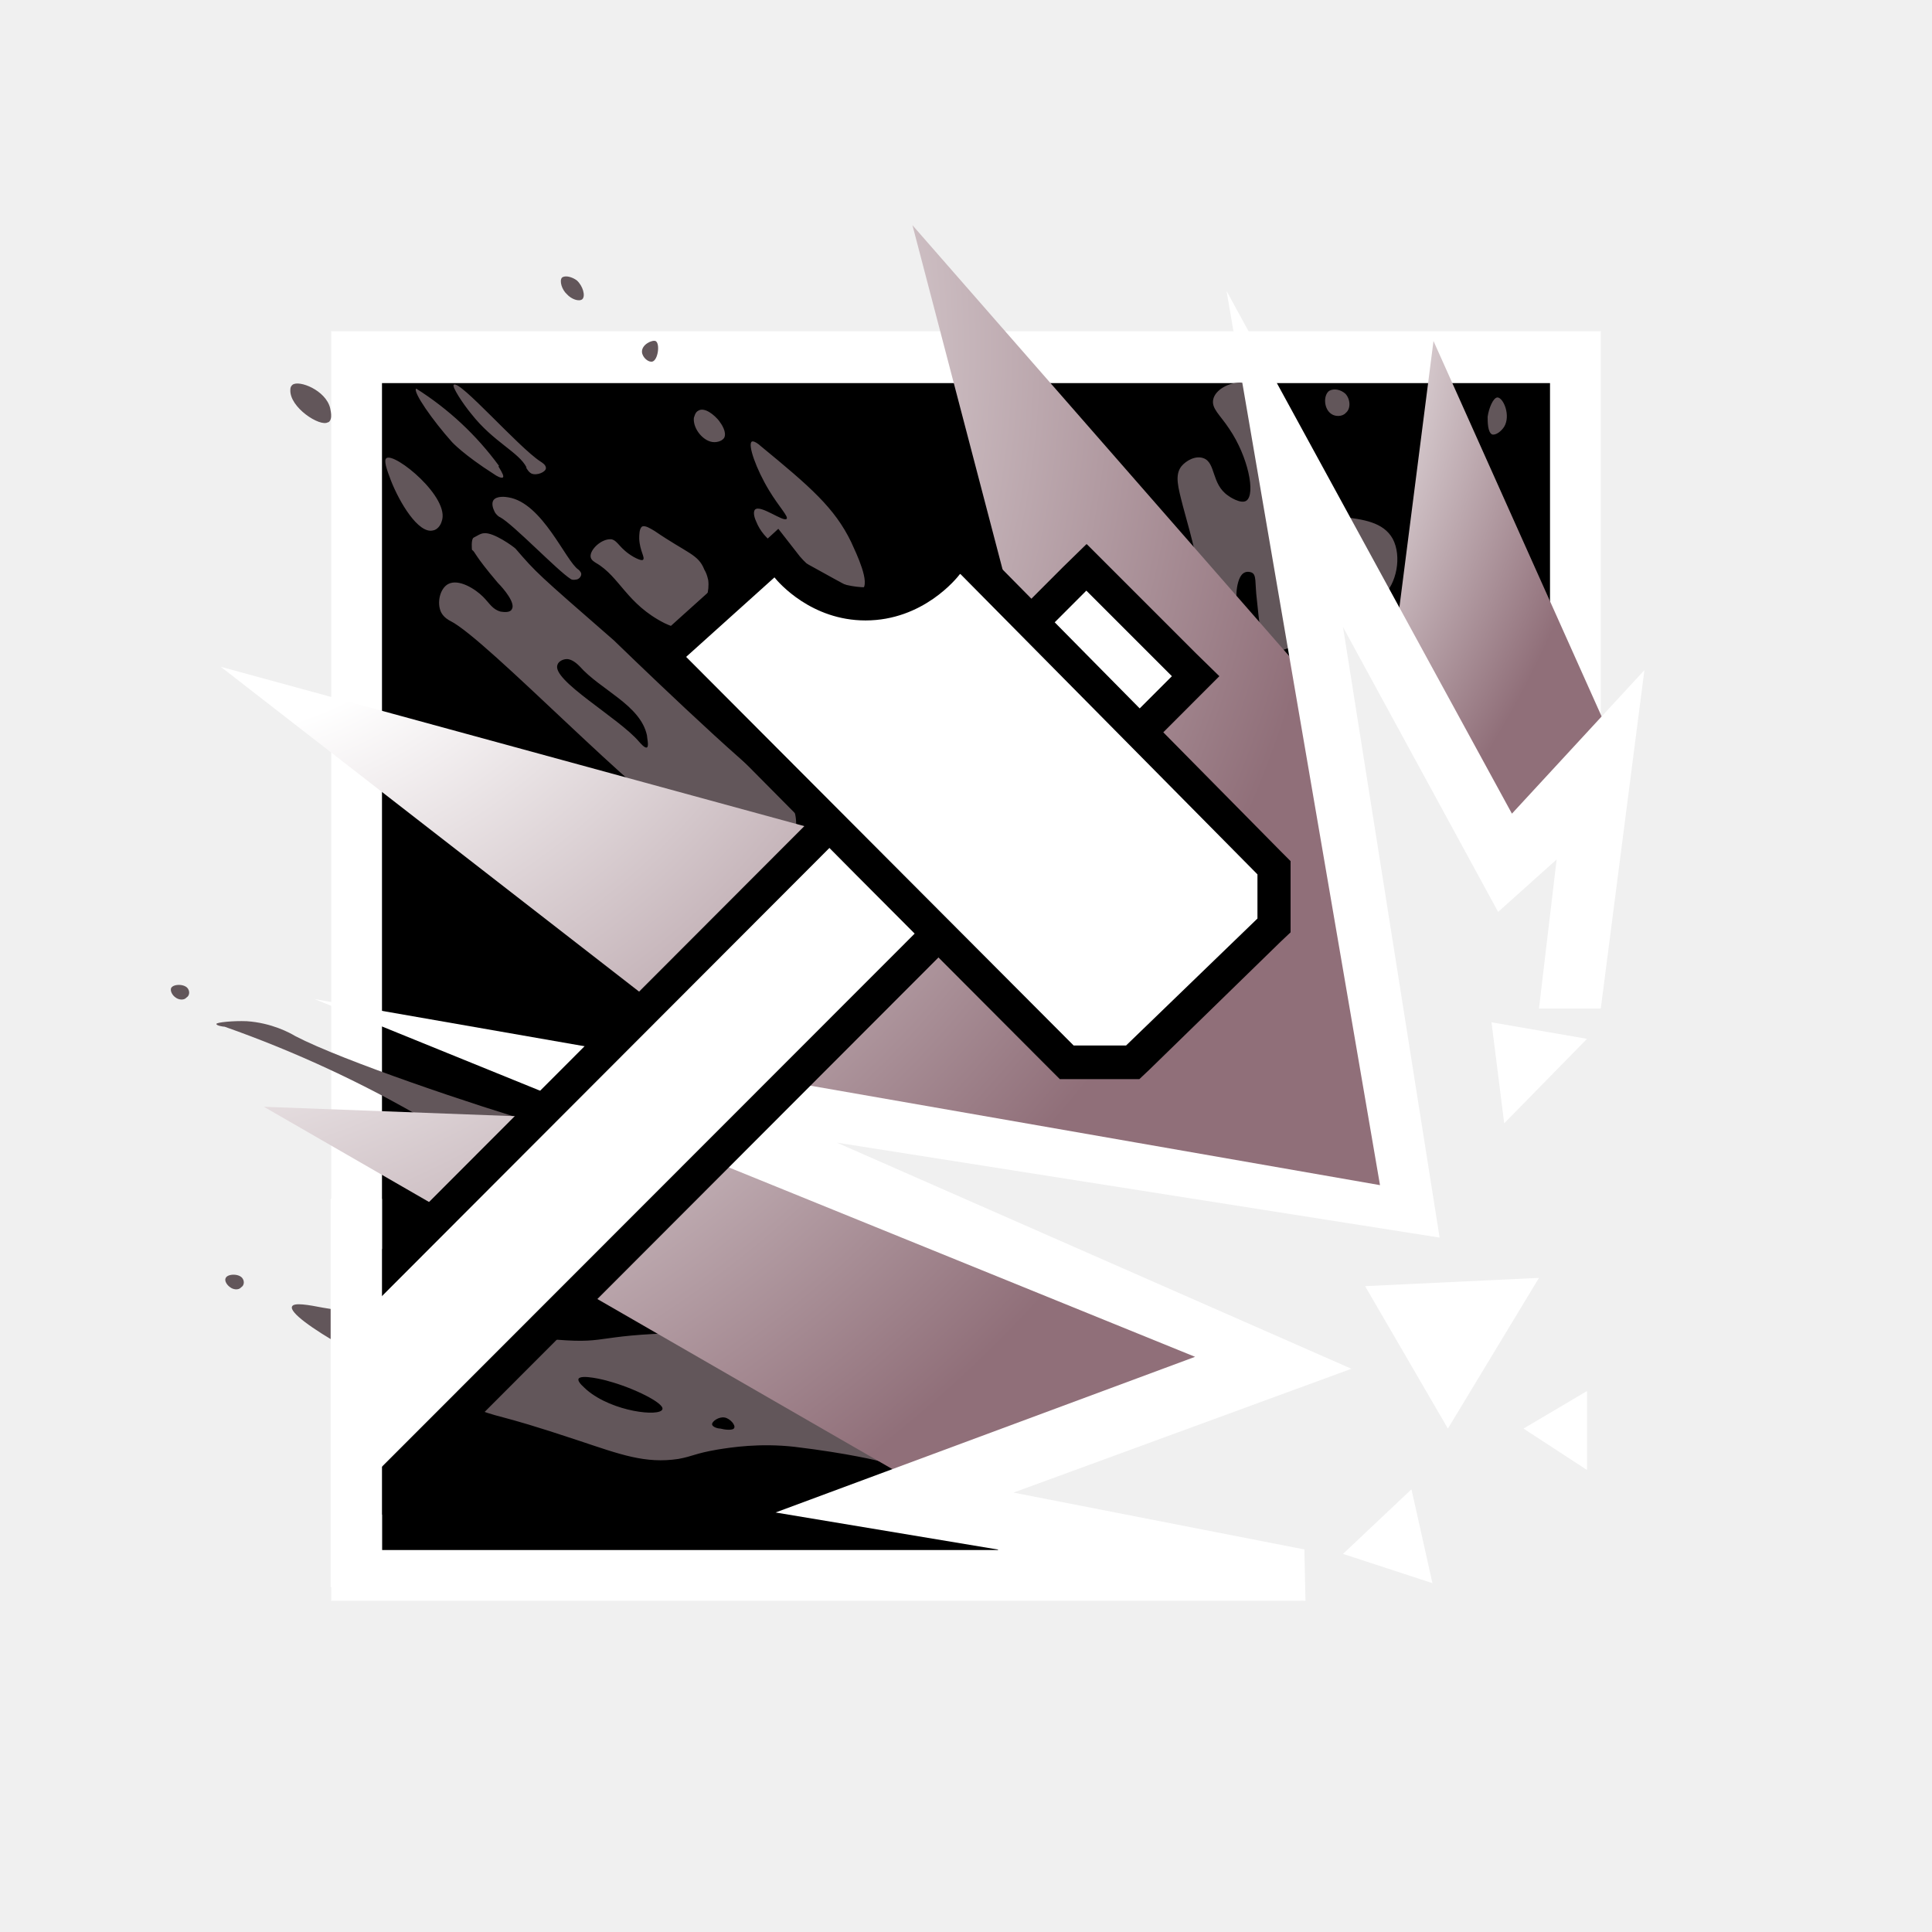
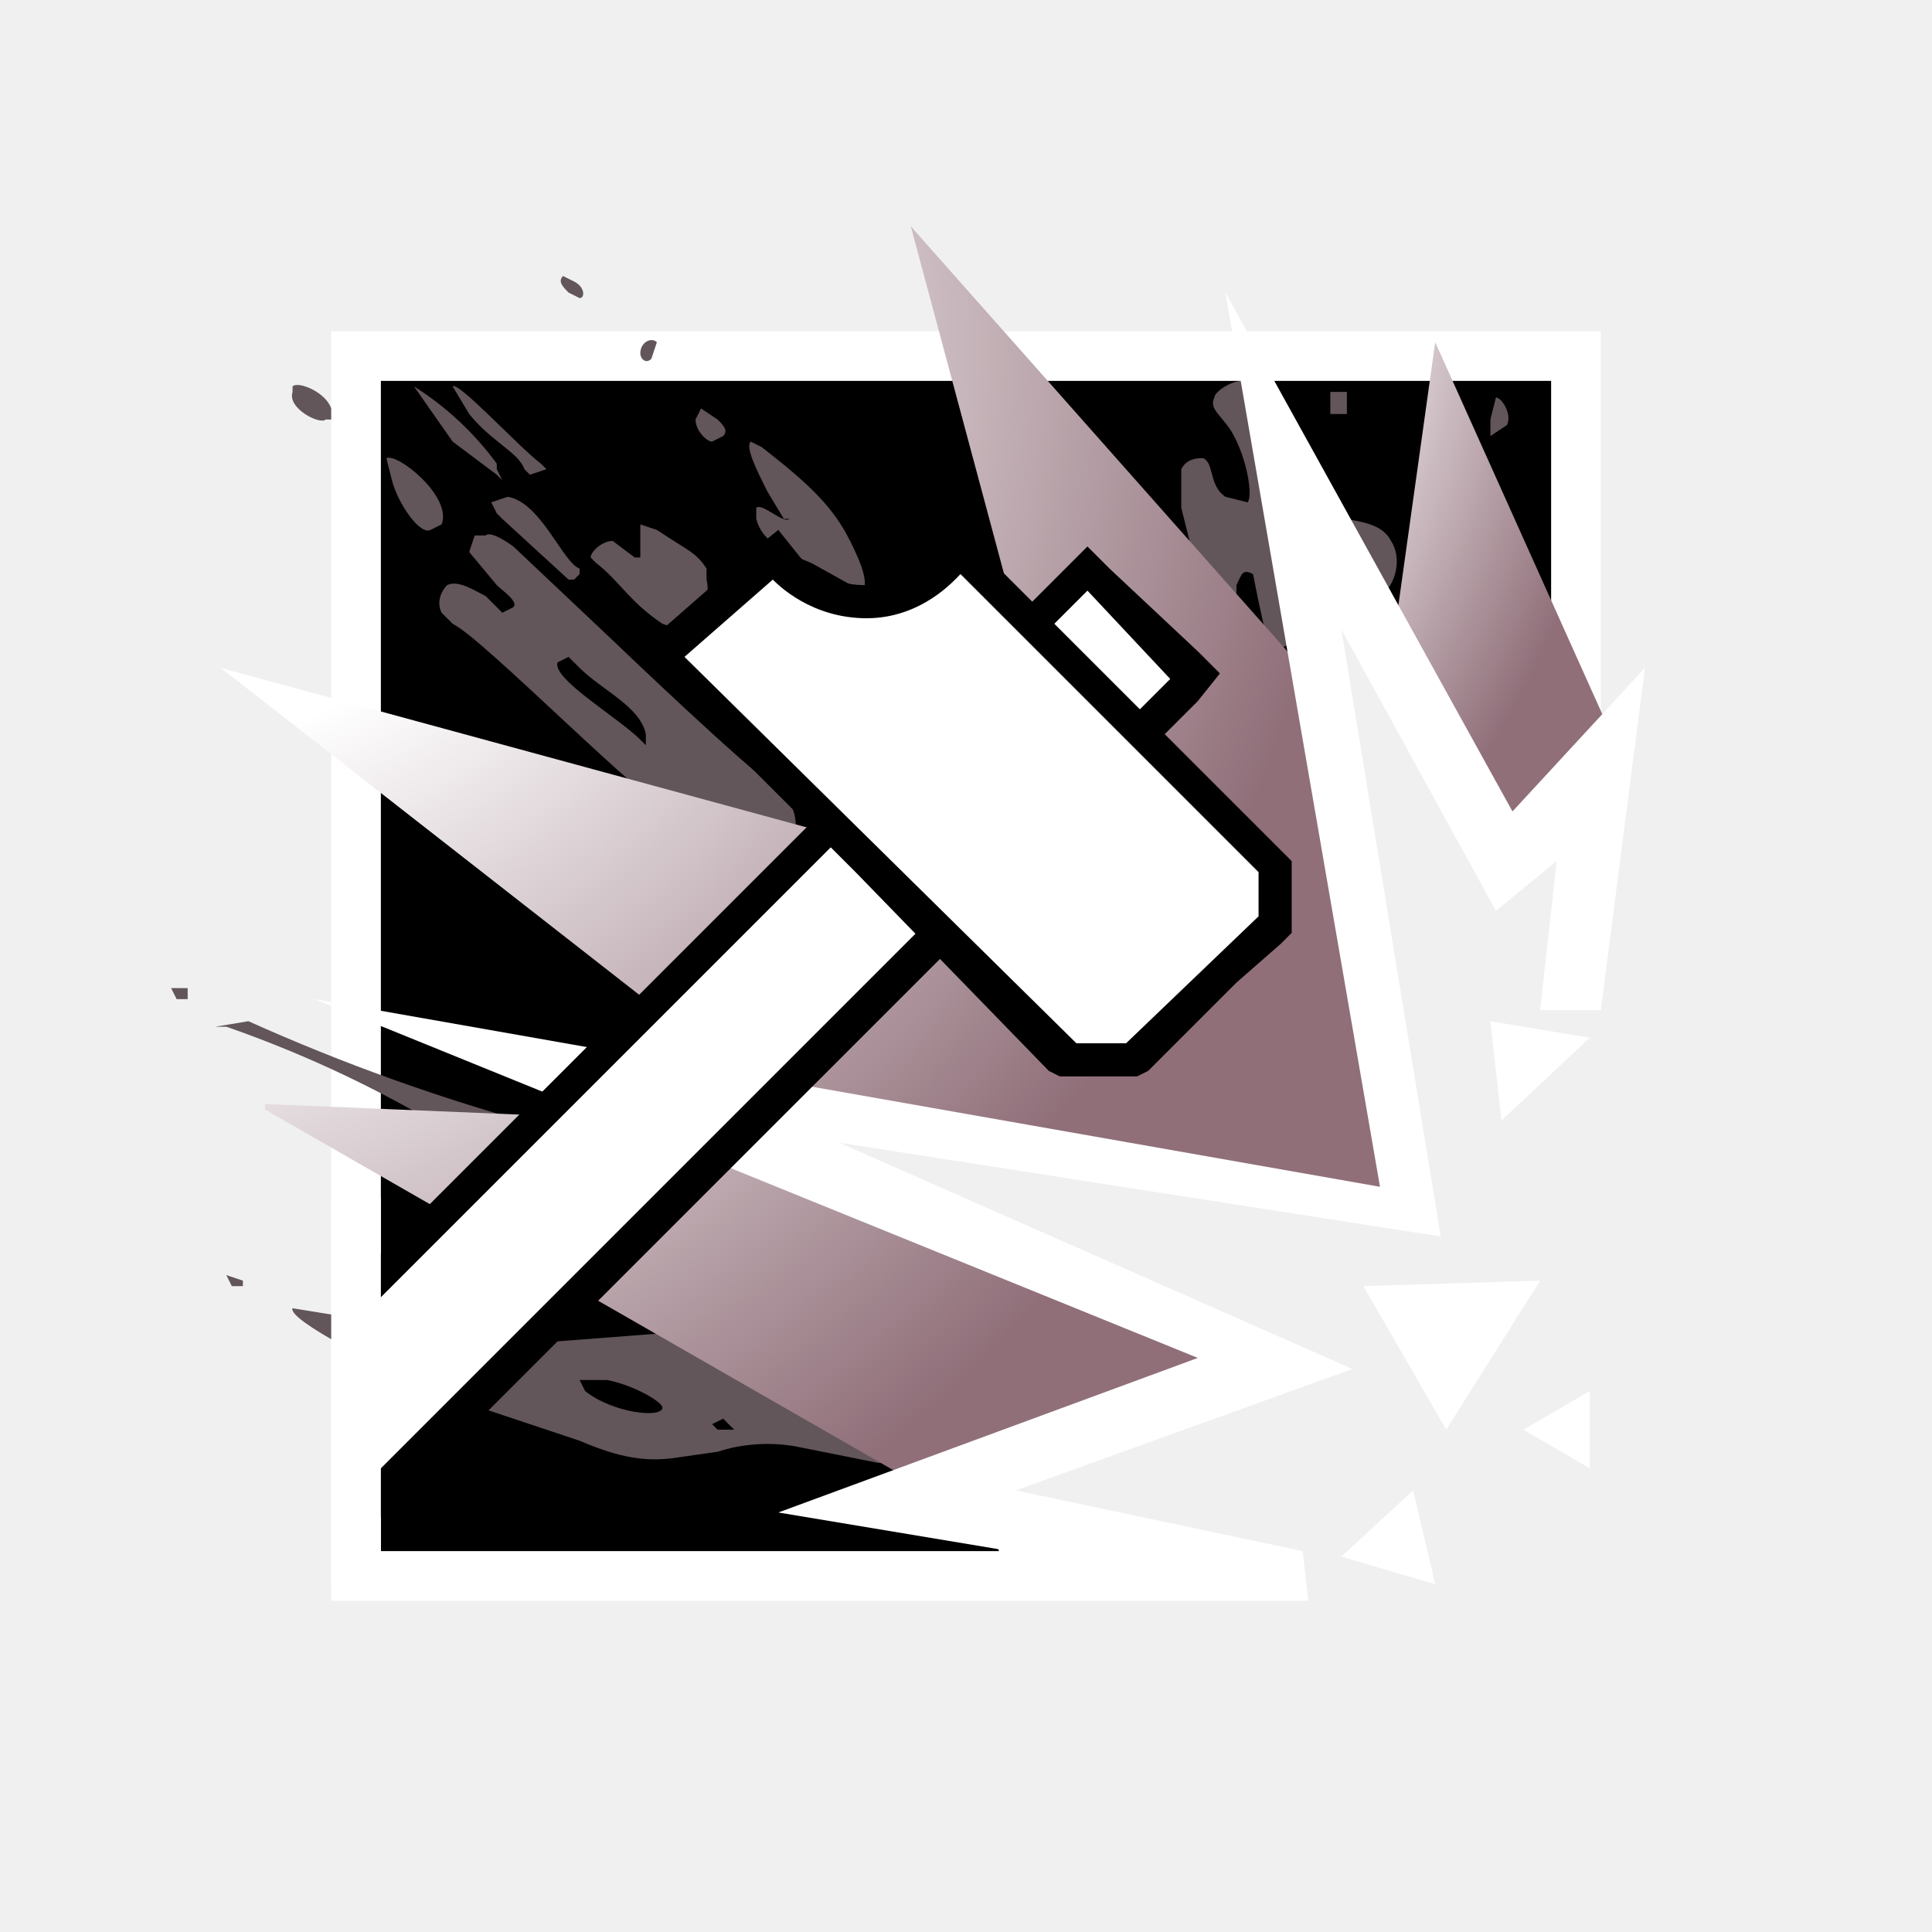
<svg xmlns="http://www.w3.org/2000/svg" viewBox="0 0 350 350">
  <switch>
    <g>
-       <path d="M181 290H60V60H290v70l-49.9-56.3L115 201l22.8 65.5 98.7 23.5H181z" fill="#fff" />
-       <path d="M180.8 280.8H69.2V69.4h211.6v70.1L241.5 102l-16.7 73-81.1 27.7 37.1 78z" />
-       <path d="M270.2 185.2l2.3 18.3 15-15.3zM247.3 233l15 25.8 16.5-27.3zm28.7 25.8l11.5 7.5V252zm-32.7 22.7l12.4-11.7 3.8 17z" fill="#fff" />
-       <path d="M44 231.7c-.5-1-2.7-1-3.1-.2-.3.5.2 1.3.8 1.7.5.4 1.5.6 2 0 .5-.3.6-1 .3-1.5zm-9.9-52.5c-.5-1-2.7-1-3.1-.2-.2.5.2 1.3.8 1.7.5.4 1.5.6 2 0 .5-.3.6-1 .3-1.5zm128.6 68.6c-.5-2-3.5-6.8-35.3-6.4-20.1.2-16.5 2.1-26.5 1.3-6.8-.5-22.5-2.5-42.4-5.8-2.6-.5-5.3-1-5.6-.2-.9 2.1 15.8 11.6 31.5 17.8 7.2 2.9 4 1 20.5 6.5 7.5 2.5 12 4.2 18 3.3 2.7-.5 3-1 7.1-1.7 2.5-.4 7.6-1.2 13.9-.5 10 1.2 15.4 2.6 15.4 2.6.8.2 3 .8 3.4 0 .5-.6-.7-2-1.3-3-2.9-4.6 2.4-10.1 1.3-14zm-56.4 4c-.4-.4-1.7-1.4-1.5-2 .4-.9 4.8.2 5.4.4 4.5 1.2 10.2 4 9.8 5.1-.4 1.4-9 .5-13.7-3.5zm26.7 6.9c-.2.5-1.8.3-2.5.1-.5 0-1.5-.3-1.5-.8s1.2-1.4 2.3-1.2c1 .2 2 1.4 1.7 1.9zM106.9 222c-3 2.2-8.9-7-29.2-18.8a212.5 212.5 0 00-37-17.2c-.3 0-1.5-.2-1.5-.5s3.1-.6 5.5-.5c4.5.3 7.8 2.1 8.8 2.7 8.4 4.4 33 12.7 44.4 16 .5.1 2 .3 3.5 1.2 6.2 3.7 8.4 15 5.5 17.1zm35.5-77.8c-.6-.7-1.3-1-1.4-1.2-5.1-3-29.8-27-29.8-27-14-12.2-14-12.2-17.8-16.6-.4-.4-4-3-5.7-2.8-.6 0-1.3.5-1.9.8-.5.3-.3 2.2-.3 2.2.7.5.2.7 4.7 6 1 1 3.3 3.7 2.5 4.8-.3.6-1.4.5-2 .4-1.5-.4-2-1.5-3.2-2.7-1.4-1.4-4.4-3.3-6.3-2.3-1.5.8-2.1 3.4-1.3 5.1.5 1 1.5 1.5 1.7 1.6 6.6 3.3 35.2 33.5 42.5 36.6.5.2 2 .4 3.1 1.7 1.7 1.9.5 4 1.5 5.3 2.3 2.9 13.8.8 15.3-5a8 8 0 00-1.6-7zm-25.2-8.8c-.4.2-1.2-.8-1.4-1-3.6-4.3-16-11.2-14.8-14 .2-.6 1-1 1.7-1 1 0 2 1 2.3 1.3 3.8 4.3 11 7 12.2 12.5 0 .4.4 2 0 2.2zM78.4 96.1c-2.6.6-6-5-7.6-9.1-.8-2.1-1.3-3.6-.8-4 1.5-1.1 11.7 7.2 10 11.5-.2.7-.8 1.5-1.6 1.6zm-19-19.6c-1.4.9-7-2.7-6.8-5.9 0-.6.3-.8.4-.9 1.2-.9 6 1 6.8 4.2 0 .2.6 2-.3 2.6zm44 28.4C101 103.4 93 95 90.6 93.7c-.1 0-.7-.4-1-1-.3-.6-.6-1.5-.2-2.1.6-.8 2.2-.6 2.7-.5 6.2 1 10.4 11.6 12.7 13.1 0 0 .5.4.5.8 0 .5-.5 1-1 1-.4.1-.8 0-.9-.1zm17 8c-6.9-3.5-8.1-8.4-12.4-10.9-.3-.2-.9-.5-1-1.1-.2-1.3 2-3.4 3.8-3.2 1.2.3 1.4 1.7 4 3.2 1.3.7 1.6.6 1.7.5.4-.4-.6-1.6-.7-3.8 0-.7 0-1.8.5-2.2.6-.3 1.6.4 2.3.8 6 4.1 7.9 4.2 9 7 .3.5.5 1 .7 1.9.5 3.9-2.7 8.4-5.7 8.5-.6 0-1.1-.2-2.2-.7zm-25-28.2c-1.4-2.8-6-4.6-10-9.7-1.5-1.8-3.6-5-3.2-5.3 1-1 11.7 11.3 15.7 13.9.3.2 1 .6 1 1.2 0 .7-1.6 1.4-2.6 1-.6-.3-.9-1-1-1.1zm-5-.3a54.8 54.8 0 00-15-14c-.7.5 3 5.8 6.5 9.7 0 0 2.1 2.3 7.6 5.8.4.3 1.3.8 1.6.6.2-.2 0-.7-.8-2zm40-8c-1-1.3-2.8-2.7-3.9-2-.6.3-.7 1.1-.8 1.3-.2 2 1.8 4.4 3.7 4.4.1 0 1.3 0 1.8-.8.5-1-.5-2.5-.9-3zm86.8 27.6c-.2-2-1-5.5-2.9-12.3-.9-3.5-1.5-5.6-.3-7.2.9-1.1 2.6-2 4-1.5 2.3.8 1.4 4.7 4.5 6.8.1.1 2.3 1.6 3.3.9 1.7-1.2.3-8-3.1-13-1.7-2.6-3.3-3.7-2.9-5.4.4-1.7 2.8-3 4.9-3 4.1.3 6.5 6.6 7.3 8.5 2.5 6.4-.3 8.4 1.7 11.7 3.8 6.3 15.2 2 18.6 8.1 1.7 3.2.7 8.2-1.8 10.4-2.7 2.4-5.8.1-9.6 3-2.2 1.6-2 2.8-5 5-3.2 2.2-4.9 2-5.6 1.7-1.5-1-1.7 0-2.6-9-.4-3.2 0-4.6-1-5-1.2-.4-2 .3-2.4 1.8-.7 2.5 0 5-.2 7.4-1.2 15.6-6.6 3-8.1 2-1.2-.9 1.6-4.4 1.2-10.9zm26.5-32.7c-.8-.7-2-1-2.9-.5-1.1.8-1 3.3.4 4.2.7.5 2 .5 2.6-.2 1-.8.8-2.6-.1-3.5zm-124.9-9.5c-.6-.3-2.6.6-2.5 2 .1 1 1.2 1.9 1.9 1.7 1-.3 1.4-3.2.6-3.7zm-14.3-11c-.8-.6-2.1-1-2.7-.5-.5.6 0 2.2.9 3 .8.9 2.2 1.4 2.8.9.6-.6.1-2.4-1-3.4zM271.3 72c-.8 0-1.6 2-1.8 3.5 0 .9 0 2.8.8 3.2.7.2 1.7-.6 2.2-1.4 1.2-2-.1-5.2-1.2-5.3zM142.5 94c-.6.6-4.7-2.6-5.7-1.7-.5.5 0 1.8.2 2.2 1.4 3.5 4.7 5.2 9.5 7.8 7.8 4.3 9 5.1 9.7 4.5 1.5-1.2-1-6.4-2-8.6-3-6.2-7.4-10-16.4-17.4-.4-.4-1.3-1-1.6-.8-.8.5.8 5 3.1 8.8 1.8 3 3.6 4.8 3.2 5.2z" fill="#62565a" />
+       <path fill="#fff" d="M181 290H60V60h230v70l-50-56-125 127 23 66 99 23h-56z" />
+       <path d="M181 281H69V69h212v71l-39-38-17 73-81 28 37 78z" />
+       <path fill="#fff" d="M270 185l2 18 16-15zm-23 48l15 26 17-27zm29 26l12 7v-14zm-33 23l13-12 4 17z" />
+       <path fill="#62565a" d="M44 232l-3-1 1 2h2v-1zm-10-53h-3l1 2h2v-2zm129 69c-1-2-4-7-36-7l-26 2a578 578 0 01-48-6c-1 2 16 11 31 17l21 7c7 3 12 4 18 3l7-1c3-1 8-2 14-1l15 3h4l-2-3c-2-5 3-10 2-14zm-57 4l-1-2h5c5 1 10 4 10 5 0 2-9 1-14-3zm27 7h-3l-1-1 2-1 2 2zm-26-37c-3 2-9-7-29-19a213 213 0 00-37-17h-2l6-1a362 362 0 0053 19l3 1c7 4 9 15 6 17zm35-78l-1-1c-5-3-30-27-30-27L93 99s-4-3-5-2h-2l-1 3 5 6c1 1 4 3 3 4l-2 1-3-3c-2-1-5-3-7-2-1 1-2 3-1 5l2 2c6 3 35 33 42 36 1 0 2 0 3 2 2 2 1 4 2 5 2 3 13 1 15-5a8 8 0 00-2-7zm-25-9l-1-1c-4-4-16-11-15-14l2-1 2 2c4 4 11 7 12 12v2zM78 96c-2 1-6-5-7-9l-1-4c2-1 12 7 10 12l-2 1zM59 76c-1 1-7-2-6-5v-1c1-1 6 1 7 4v2zm44 29L91 94l-1-1-1-2 3-1c6 1 10 12 13 13v1l-1 1h-1zm17 8c-6-4-8-8-12-11l-1-1c0-1 2-3 4-3l4 3h1v-3-3l3 1c6 4 7 4 9 7v2c1 4-2 9-5 9l-3-1zM95 85c-1-3-6-5-10-10l-3-5c1-1 12 11 16 14l1 1-3 1-1-1zm-5-1a55 55 0 00-15-14l7 10 8 6 1 1-1-2zm40-8l-3-2-1 2c0 2 2 4 3 4l2-1c1-1 0-2-1-3zm87 28l-3-12v-7c1-2 3-2 4-2 2 1 1 5 4 7l4 1c1-1 0-8-3-13-2-3-4-4-3-6 0-1 3-3 5-3 4 1 6 7 7 9 3 6 0 8 2 11 3 7 15 3 18 9 2 3 1 8-2 10-2 2-5 0-9 3l-5 5-6 2-2-9-1-5c-2-1-2 0-3 2v7c-1 16-7 3-8 2s2-4 1-11zm27-33h-3v4h3v-4zm-125-9c-1-1-3 0-3 2 0 1 1 2 2 1l1-3zm-15-11l-2-1c-1 1 0 2 1 3l2 1c1 0 1-2-1-3zm167 21l-1 4v3l3-2c1-2-1-5-2-5zM143 94c-1 1-5-3-6-2v2c1 4 5 6 10 8l9 5c2-1-1-7-2-9-3-6-7-10-16-17l-2-1c-1 1 1 5 3 9l3 5z" />
      <radialGradient id="a" cx="13.7" cy="75.8" r="236.9" gradientUnits="userSpaceOnUse">
        <stop offset=".4" stop-color="#fff" />
        <stop offset="1" stop-color="#906f79" />
      </radialGradient>
-       <path d="M47.8 200.5l115 66.3 55.8-20.9-99-42.7-71.8-2.7z" fill="url(#a)" />
+       <path fill="url(#a)" d="M48 201l115 66 56-21-99-43-72-3z" />
      <radialGradient id="b" cx="31.5" cy="63.2" r="236" gradientUnits="userSpaceOnUse">
        <stop offset=".3" stop-color="#fff" />
        <stop offset=".9" stop-color="#906f79" />
      </radialGradient>
-       <path d="M251.5 216.4l-16.6-96-69.6-79.6 32.2 123-157.5-43 96.2 74.7 115.3 21z" fill="url(#b)" />
+       <path fill="url(#b)" d="M252 216l-17-96-70-79 33 123-158-43 96 75 115 21z" />
      <radialGradient id="c" cx="120" cy="43" r="195.9" gradientUnits="userSpaceOnUse">
        <stop offset=".6" stop-color="#fff" />
        <stop offset=".9" stop-color="#906f79" />
      </radialGradient>
-       <path d="M259.7 61.8l30.9 69-16.7 18.2-20.6-37.3 6.4-50z" fill="url(#c)" />
-       <path d="M245 247.9l-61.4 22.5 52.7 10.3.2 9.3-96-16 76-28.2L57 181l193 33.7-27.8-162 51.7 94.7 24-26-7.9 61.3h-11.2l3.2-27-10.6 9.5-28.1-51.6 17.5 110.6L151.6 207l93.3 41z" fill="#fff" />
-       <g>
-         <path fill="#fff" d="M65 234.6l131.8-131.8 19.7 19.7L64.3 275z" />
-         <path d="M196.8 107l15.5 15.5-144.9 145L68 236 196.8 107m0-8.4l-4.3 4.2L64 231.5l-.1.1-1.7 1.7v2.4l-.4 16-.3 15.8-.2 14.9 10.5-10.6 144.8-145 4.3-4.3-4.3-4.2-15.5-15.5-4.2-4.2z" />
-         <path fill="#fff" d="M59.9 217.2h9.3v70.3h-9.3zM193.2 192.5L120 118.9l20.7-18.7 2 2.5c.9 1 5.9 6.7 14.1 6.7 9 0 14.2-6.5 14.7-7.3l2.1-2.7 57.1 57.8v10.4l-25.5 25-12-.1z" />
-         <path d="M174 104l53.8 54.4v8L204 189.4h-9.5L124.3 119l16-14.4c.8 1 6.7 7.8 16.5 7.8 10.4 0 16.5-7.6 17.1-8.4m-.6-9.2l-4.2 5.5c-.4.7-4.8 6.1-12.2 6.1a16 16 0 01-12-5.6l-3.9-5-4.7 4.3-8 7.2-8 7.2-4.7 4.3 4.5 4.4 35 35.3 35.1 35.2 1.8 1.8h14.4l1.8-1.7 15.8-15.4 8-7.8 1.8-1.7V156l-1.8-1.8-53.8-54.5-4.9-4.9z" />
-       </g>
+       <path fill="url(#c)" d="M260 62l31 69-17 18-21-37 7-50z" />
+       <path fill="#fff" d="M245 248l-61 22 52 11 1 9-96-16 76-28-160-65 193 34-28-162 52 94 24-26-8 62h-11l3-27-11 9-28-51 18 110-109-17 93 41z" />
+       <path fill="#fff" d="M65 235l132-132 20 19L64 276z" />
+       <path d="M197 107l15 16L67 268l1-32 129-129m0-8l-4 4L64 232l-2 1v19l-1 15v15l11-10 145-145 4-5-4-4-16-15-4-4z" />
+       <path fill="#fff" d="M60 217h9v70h-9zm133-24l-73-74 21-19 2 3a19 19 0 0029-1l2-3 57 58v11l-26 25-12-1z" />
+       <path d="M174 104l54 54v8l-24 23h-9l-71-70 16-14c1 1 7 7 17 7s16-7 17-8m-1-9l-4 5c0 1-5 6-12 6a16 16 0 01-12-5l-4-5-5 4-8 7-8 7-4 5 4 4 35 35 35 36 2 1h14l2-1 16-16 8-7 2-2v-13l-2-2-54-54-5-5z" />
    </g>
  </switch>
</svg>
